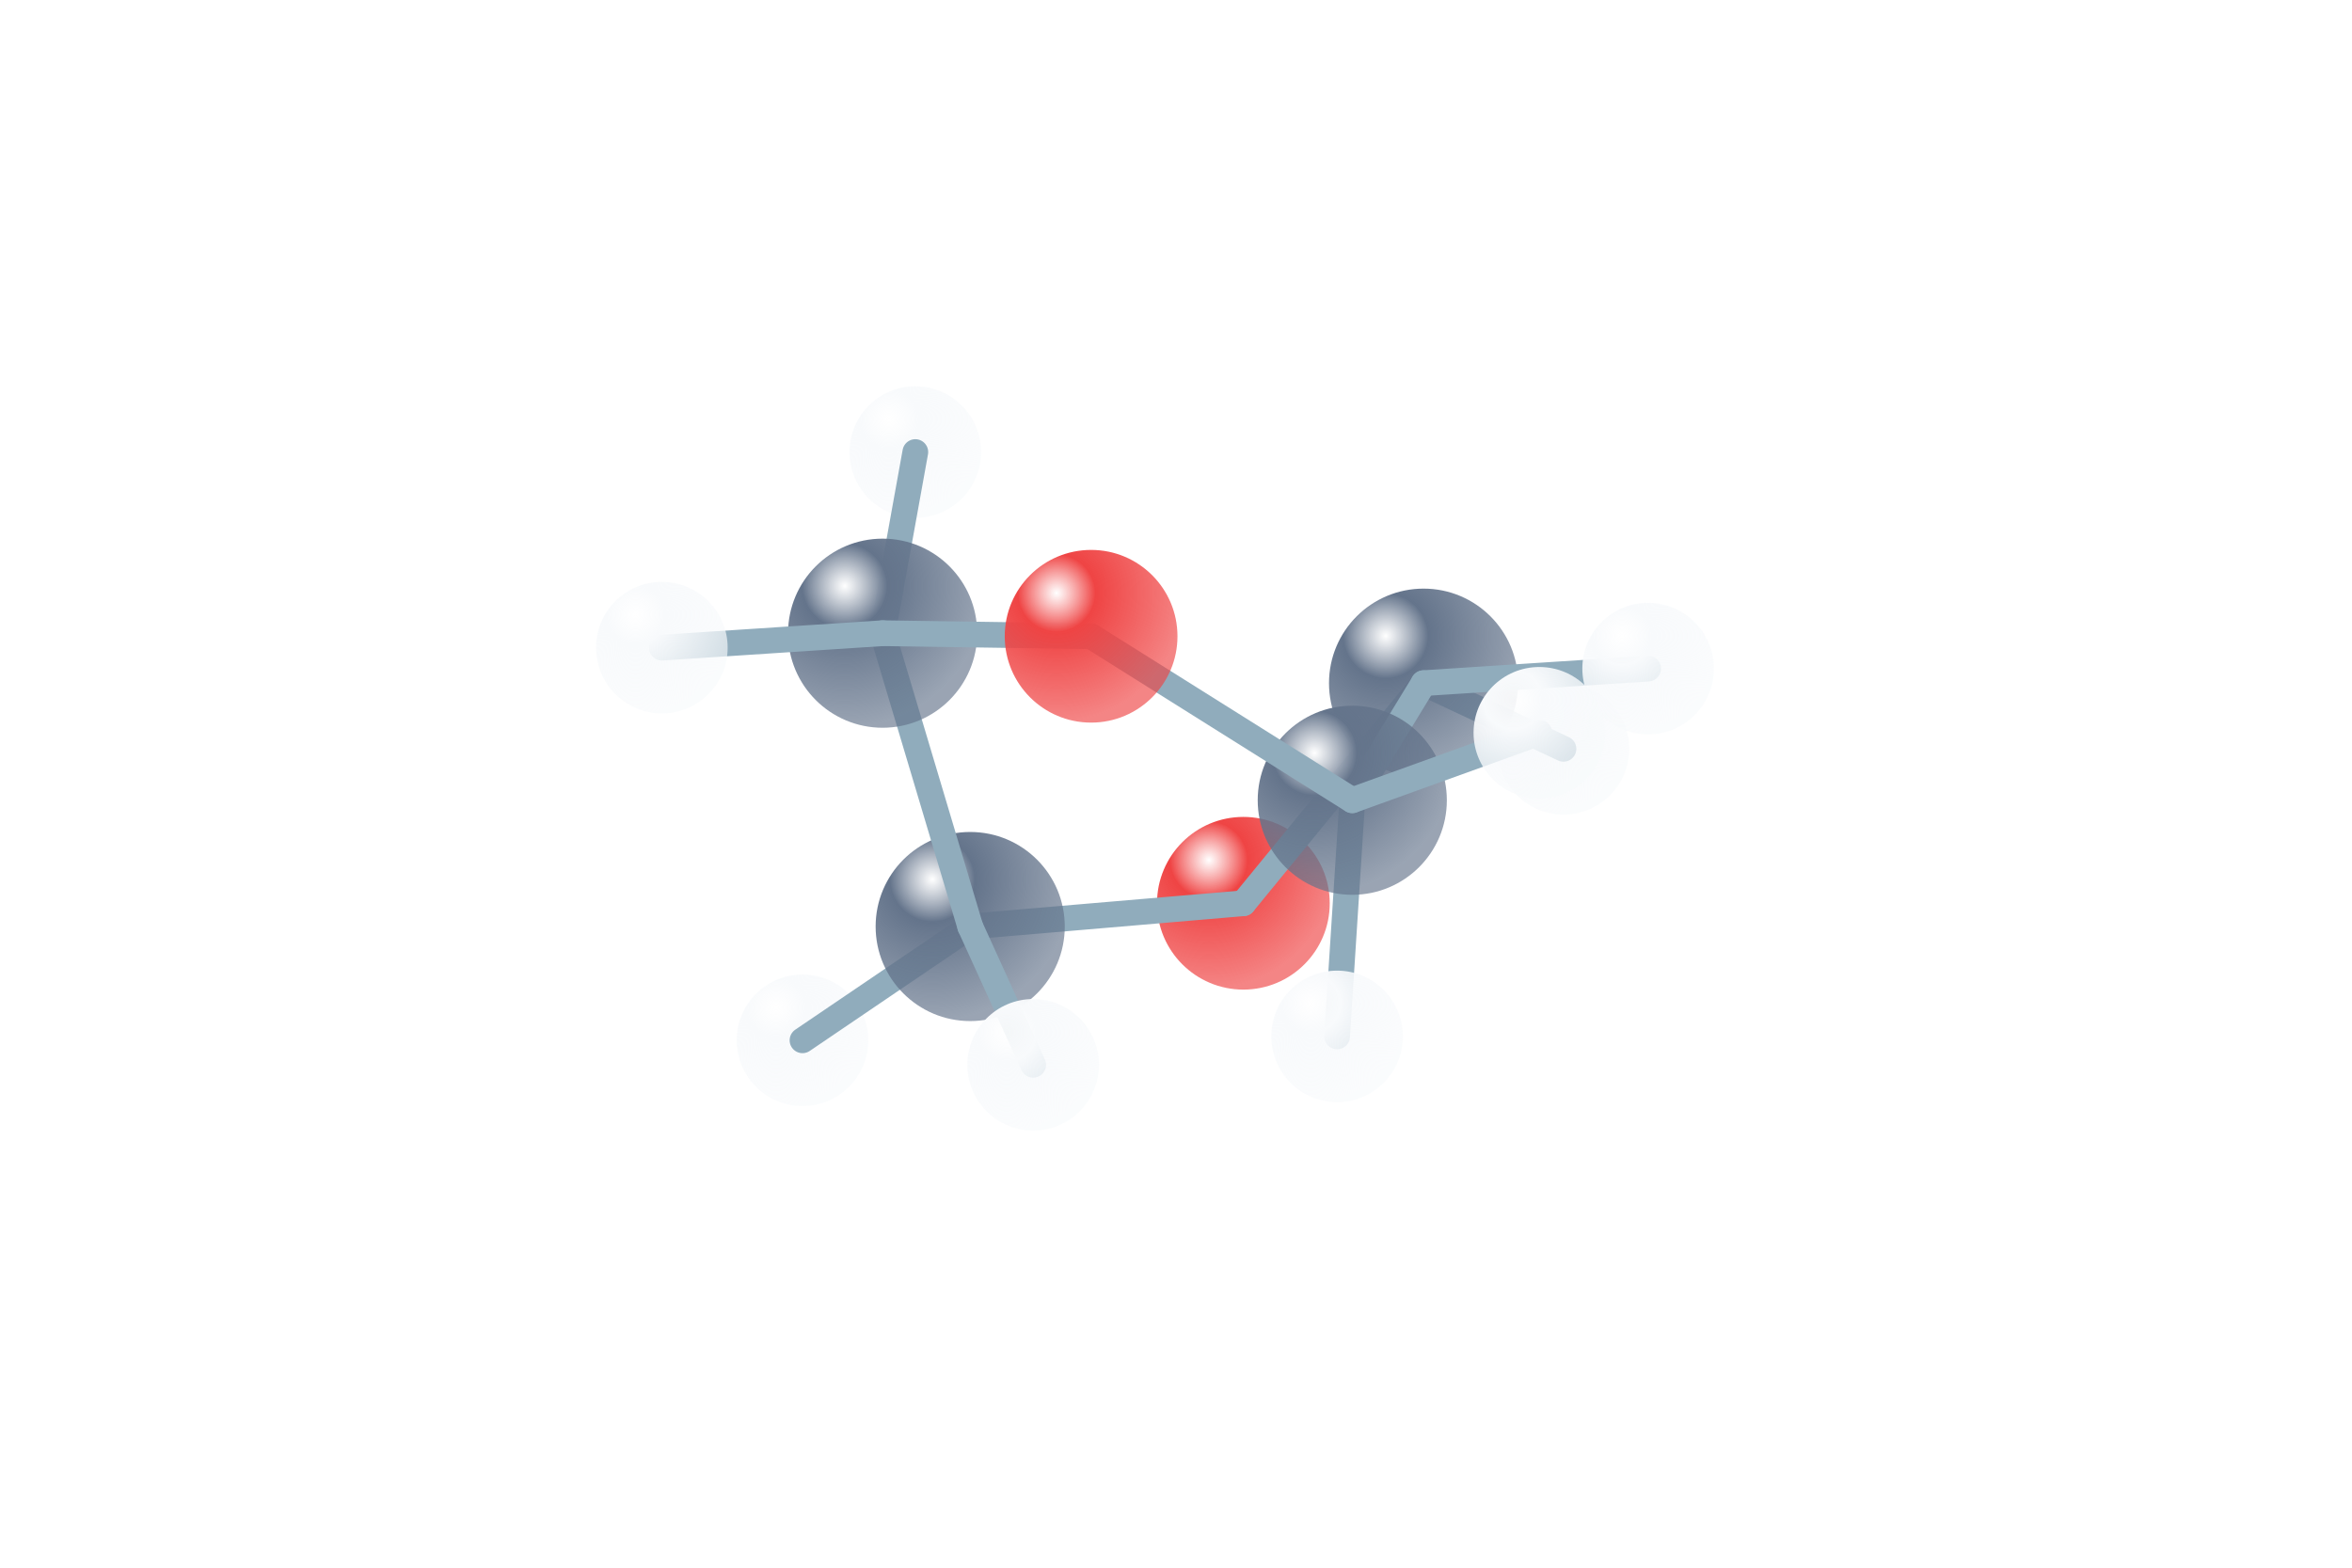
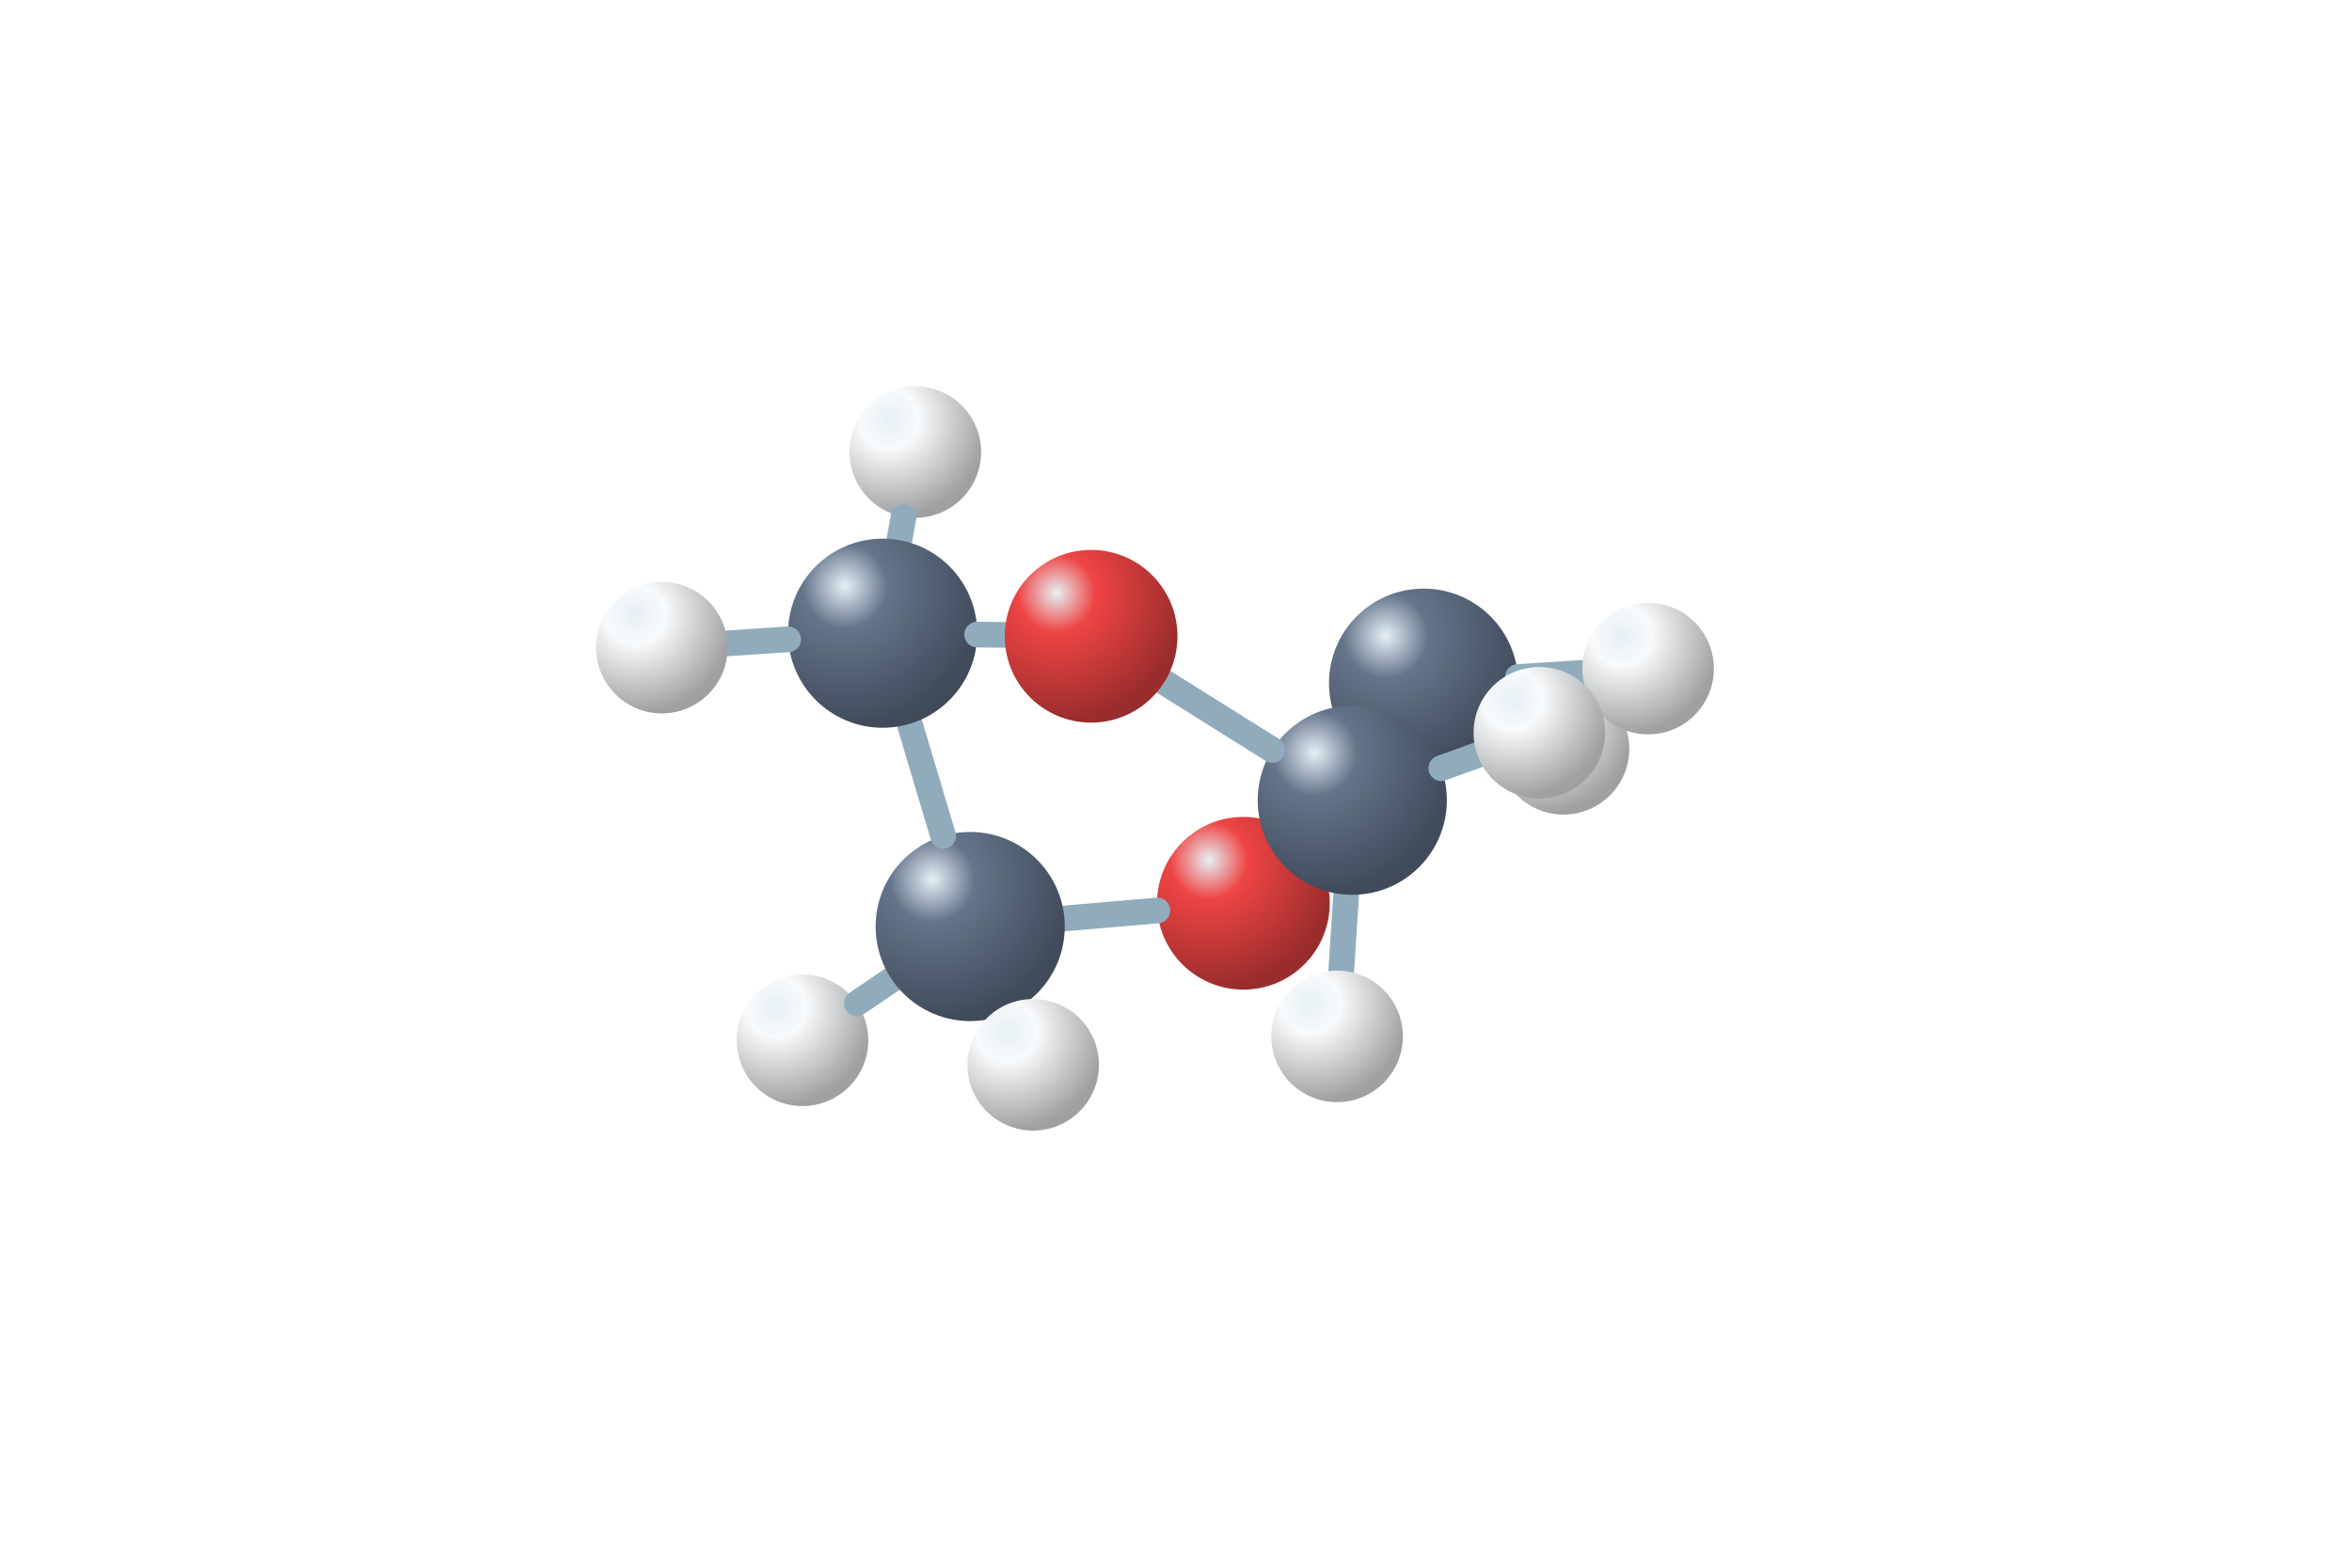
<svg xmlns="http://www.w3.org/2000/svg" viewBox="0 0 192 128">
  <defs>
    <radialGradient id="O" cx="30%" cy="25%" r="75%">
-       <stop stop-color="#fff" stop-opacity=".9" />
+       <stop stop-color="#e6f0f5" />
      <stop offset=".3" stop-color="#ef4444" />
-       <stop offset="1" stop-color="#ef4444" stop-opacity=".65" />
+       <stop offset="1" stop-color="#992c2c" />
    </radialGradient>
    <radialGradient id="C" cx="30%" cy="25%" r="75%">
-       <stop stop-color="#fff" stop-opacity=".9" />
+       <stop stop-color="#e6f0f5" />
      <stop offset=".3" stop-color="#64748b" />
-       <stop offset="1" stop-color="#64748b" stop-opacity=".65" />
+       <stop offset="1" stop-color="#404a59" />
    </radialGradient>
    <radialGradient id="H" cx="30%" cy="25%" r="75%">
-       <stop stop-color="#fff" stop-opacity=".9" />
+       <stop stop-color="#e6f0f5" />
      <stop offset=".3" stop-color="#f8fafc" />
-       <stop offset="1" stop-color="#f8fafc" stop-opacity=".65" />
+       <stop offset="1" stop-color="#9fa0a1" />
    </radialGradient>
  </defs>
  <circle cx="127.63" cy="61.14" r="5.37" fill="url(#H)" />
  <circle cx="101.5" cy="73.75" r="7.05" fill="url(#O)" />
  <circle cx="65.51" cy="84.94" r="5.37" fill="url(#H)" />
-   <path d="M116.21 55.78L127.63 61.14" stroke="#90acbc" stroke-width="2.1" stroke-linecap="round" />
-   <path d="M101.5 73.75L116.21 55.78" stroke="#90acbc" stroke-width="2.1" stroke-linecap="round" />
-   <path d="M79.2 75.65L101.5 73.75" stroke="#90acbc" stroke-width="2.1" stroke-linecap="round" />
-   <path d="M79.2 75.65L65.51 84.94" stroke="#90acbc" stroke-width="2.1" stroke-linecap="round" />
+   <path d="M105.97 68.29L111.32 61.76" stroke="#90acbc" stroke-width="2.1" stroke-linecap="round" />
+   <path d="M86.9 74.99L94.48 74.34" stroke="#90acbc" stroke-width="2.1" stroke-linecap="round" />
+   <path d="M72.81 79.98L69.95 81.92" stroke="#90acbc" stroke-width="2.1" stroke-linecap="round" />
  <circle cx="116.21" cy="55.78" r="7.72" fill="url(#C)" />
  <circle cx="74.72" cy="36.91" r="5.37" fill="url(#H)" />
  <circle cx="79.2" cy="75.65" r="7.72" fill="url(#C)" />
-   <path d="M116.21 55.78L134.54 54.59" stroke="#90acbc" stroke-width="2.1" stroke-linecap="round" />
-   <path d="M72.05 51.7L74.72 36.91" stroke="#90acbc" stroke-width="2.1" stroke-linecap="round" />
-   <path d="M72.05 51.7L79.2 75.65" stroke="#90acbc" stroke-width="2.1" stroke-linecap="round" />
+   <path d="M123.91 55.28L129.18 54.94" stroke="#90acbc" stroke-width="2.1" stroke-linecap="round" />
+   <path d="M73.42 44.1L73.76 42.2" stroke="#90acbc" stroke-width="2.1" stroke-linecap="round" />
+   <path d="M74.26 59.1L76.99 68.25" stroke="#90acbc" stroke-width="2.1" stroke-linecap="round" />
  <circle cx="134.54" cy="54.59" r="5.37" fill="url(#H)" />
-   <path d="M79.2 75.65L84.34 86.94" stroke="#90acbc" stroke-width="2.1" stroke-linecap="round" />
-   <path d="M116.21 55.78L110.39 65.34" stroke="#90acbc" stroke-width="2.1" stroke-linecap="round" />
  <circle cx="72.05" cy="51.7" r="7.72" fill="url(#C)" />
-   <path d="M72.05 51.7L54.03 52.88" stroke="#90acbc" stroke-width="2.1" stroke-linecap="round" />
+   <path d="M64.34 52.2L59.39 52.53" stroke="#90acbc" stroke-width="2.1" stroke-linecap="round" />
  <circle cx="84.34" cy="86.94" r="5.37" fill="url(#H)" />
  <circle cx="54.03" cy="52.88" r="5.37" fill="url(#H)" />
-   <path d="M89.07 51.95L72.05 51.7" stroke="#90acbc" stroke-width="2.1" stroke-linecap="round" />
-   <path d="M110.39 65.34L109.15 84.62" stroke="#90acbc" stroke-width="2.1" stroke-linecap="round" />
+   <path d="M82.02 51.84L79.77 51.81" stroke="#90acbc" stroke-width="2.1" stroke-linecap="round" />
+   <path d="M109.89 73.05L109.49 79.26" stroke="#90acbc" stroke-width="2.1" stroke-linecap="round" />
  <circle cx="109.15" cy="84.62" r="5.37" fill="url(#H)" />
  <circle cx="110.39" cy="65.34" r="7.72" fill="url(#C)" />
-   <path d="M110.39 65.34L89.07 51.95" stroke="#90acbc" stroke-width="2.1" stroke-linecap="round" />
-   <path d="M110.39 65.34L125.66 59.83" stroke="#90acbc" stroke-width="2.1" stroke-linecap="round" />
+   <path d="M103.86 61.23L95.04 55.7" stroke="#90acbc" stroke-width="2.1" stroke-linecap="round" />
+   <path d="M117.66 62.72L120.61 61.65" stroke="#90acbc" stroke-width="2.1" stroke-linecap="round" />
  <circle cx="89.07" cy="51.95" r="7.05" fill="url(#O)" />
  <circle cx="125.66" cy="59.83" r="5.37" fill="url(#H)" />
</svg>
